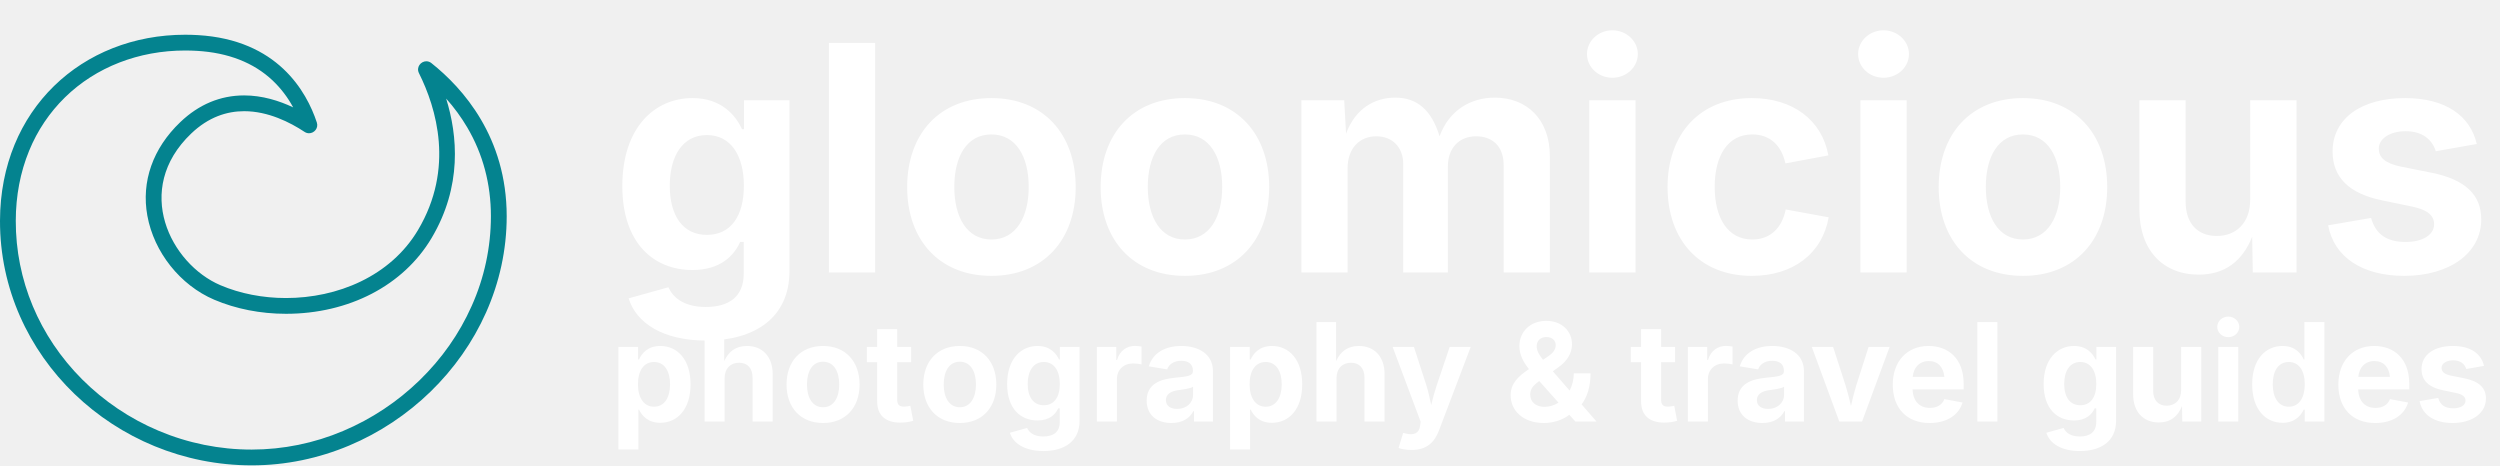
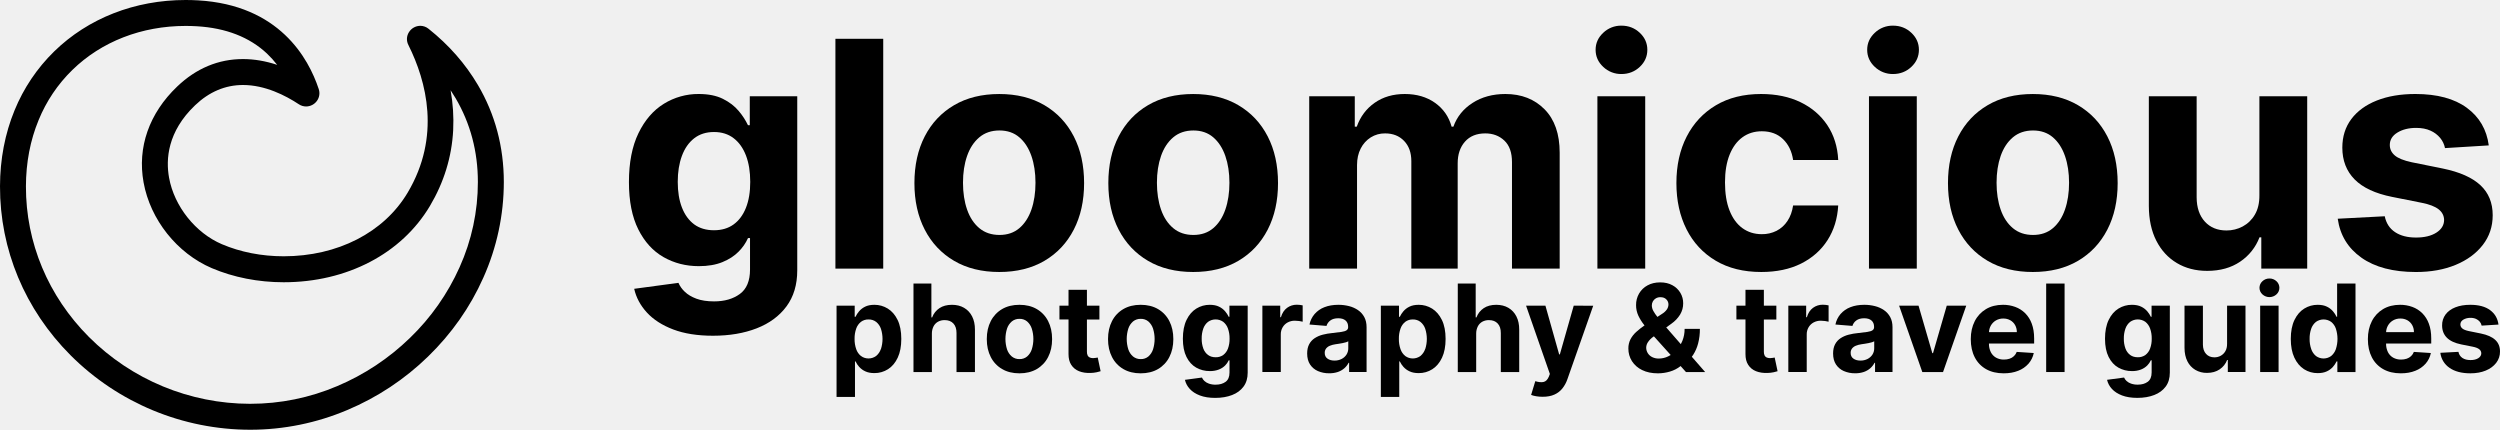
- <svg xmlns="http://www.w3.org/2000/svg" viewBox="0 0 4754.44 884.97">
-   <defs>
-     <style>.e1d3ab99-e8d8-4482-aae0-013c783a5078{font-size:260px;}.acd7e828-5415-4cb2-bfef-47c9fd7e881b,.e1d3ab99-e8d8-4482-aae0-013c783a5078{fill:#fff;font-family:Inter-Bold, Inter;font-weight:700;}.ab1e3294-019b-4909-8ded-3d823a5dafdb{letter-spacing:-0.01em;}.e8faaa75-feec-42ca-b195-f9c4faadb987{letter-spacing:-0.02em;}.fb03fbf7-3711-46b2-ae72-09caea67f5d3{letter-spacing:-0.02em;}.b23a9012-fa3a-40e7-901a-66bbba92a5d5{letter-spacing:-0.02em;}.acd7e828-5415-4cb2-bfef-47c9fd7e881b{font-size:600px;}.bc0b1b72-359f-4814-9447-6a8b5786d9f8{fill:#04838f;}</style>
-   </defs>
-   <g id="b26b5d61-14d8-450b-ae82-1ccd635f847d" data-name="Layer 2">
-     <g id="ac0f1319-77d2-4419-9e05-df0dc18657ac" data-name="card">
-       <text id="f086470c-ddf1-4276-867e-518274ff531b" data-name="tagline" class="e1d3ab99-e8d8-4482-aae0-013c783a5078" transform="translate(1159.79 801.67)">pho<tspan class="ab1e3294-019b-4909-8ded-3d823a5dafdb" x="486.29" y="0">t</tspan>
-         <tspan x="585.82" y="0">og</tspan>
-         <tspan class="e8faaa75-feec-42ca-b195-f9c4faadb987" x="909.99" y="0">r</tspan>
-         <tspan x="1012.29" y="0">ap</tspan>
-         <tspan class="fb03fbf7-3711-46b2-ae72-09caea67f5d3" x="1327.59" y="0">h</tspan>
-         <tspan x="1484.73" y="0">y &amp; t</tspan>
-         <tspan class="e8faaa75-feec-42ca-b195-f9c4faadb987" x="2033.91" y="0">r</tspan>
-         <tspan class="fb03fbf7-3711-46b2-ae72-09caea67f5d3" x="2136.21" y="0">a</tspan>
-         <tspan class="b23a9012-fa3a-40e7-901a-66bbba92a5d5" x="2281.9" y="0">v</tspan>
-         <tspan x="2429.54" y="0">el guides</tspan>
-       </text>
-       <text id="bbc412e5-6485-4388-98be-9fad13a6a4be" data-name="name" class="acd7e828-5415-4cb2-bfef-47c9fd7e881b" transform="translate(1159.79 518.18)">gloomicious</text>
-       <path id="e6489ed0-867c-4aba-8b40-204de8cba7e0" data-name="logo" class="bc0b1b72-359f-4814-9447-6a8b5786d9f8" d="M352.29,96.06c7.33,0,14.79.22,22.18.65,59.45,3.45,107.85,22.36,143.84,56.19a203.75,203.75,0,0,1,39.19,51.27c-26.64-12.6-58.73-22.71-93.13-22.71-45.33,0-86.21,17.1-121.53,50.83-52.16,49.82-74.4,113-62.61,177.92C292.84,479.7,342.78,542.42,407.45,570c41.05,17.51,88.22,26.77,136.4,26.77,119.76,0,223.27-53.85,276.88-144,58.47-98.37,49.57-195.24,27.74-265.31a344.73,344.73,0,0,1,40.13,54.82c29.87,50.7,45,107.57,45,169A417.17,417.17,0,0,1,897,582c-23.43,52.62-56.82,100.2-99.26,141.4a474,474,0,0,1-68,54.76,469.11,469.11,0,0,1-77.26,41.45A445.86,445.86,0,0,1,478.78,855a453.81,453.81,0,0,1-177.43-35.9A456.2,456.2,0,0,1,156,721.25C74.5,639.53,29.74,532.48,30,419.82c.11-47.67,8.66-92.49,25.42-133.2A301.25,301.25,0,0,1,123.74,185c58.78-57.36,140-88.95,228.55-88.95m0-30C156.19,66.05.48,208.11,0,419.75-.59,678,218.85,885,478.78,885S963.62,669.39,963.62,411.29c0-150.51-83.41-243.77-143.14-291.25a15.41,15.41,0,0,0-9.68-3.52c-10.51,0-19.73,11.22-14,22.66,33.1,66.34,67.8,181.1-1.83,298.24-52.5,88.32-153.62,129.37-251.1,129.37-43.87,0-87-8.31-124.63-24.37-94.88-40.48-167-182.1-55.66-288.43,32.88-31.41,67.83-42.53,100.81-42.53,45.45,0,87.17,21.1,114.74,39.31a15.39,15.39,0,0,0,8.55,2.65c9.81,0,18.45-9.66,14.85-20.52C583,174,527.75,75.57,376.21,66.76q-12-.7-23.92-.7Z" />
+ <svg xmlns="http://www.w3.org/2000/svg" viewBox="0 0 4746.55 815.91">
+   <g id="card-travel-guides" data-name="card travel guides">
+     <g id="tagline">
+       <path d="M1685.58,585.89a47.5,47.5,0,0,0-25.43-7.18q-10.58,0-17.68,3.57a35.1,35.1,0,0,0-11.48,8.86,46,46,0,0,0-6.69,10.37h-1.55V580.35h-34.46V753.6h35V686.17h1.06a42.59,42.59,0,0,0,6.89,10.38A35.37,35.37,0,0,0,1642.8,705q7.1,3.36,17.27,3.36a47.16,47.16,0,0,0,26-7.42q11.61-7.43,18.38-21.91t6.77-35.56q0-21.64-7-36T1685.58,585.89Zm-13.16,76.86a29.11,29.11,0,0,1-9,13.12,24.5,24.5,0,0,1-28.79.09,28.76,28.76,0,0,1-9-13,56,56,0,0,1-3.12-19.6,55.32,55.32,0,0,1,3.12-19.52,28.08,28.08,0,0,1,9-12.8,22.9,22.9,0,0,1,14.4-4.51,22.66,22.66,0,0,1,14.51,4.67,28.67,28.67,0,0,1,9,13,62.59,62.59,0,0,1,0,38.6Z" />
+       <path d="M1830.4,584.41q-9.8-5.7-22.92-5.7-14.36,0-23.87,6.36a35.89,35.89,0,0,0-13.79,17.51h-1.47V538.35h-34v168h34.94V633.51a30,30,0,0,1,3.16-13.91,21.29,21.29,0,0,1,8.53-8.82,25.52,25.52,0,0,1,12.59-3q10.67,0,16.61,6.48t5.87,18.13v74h35V626.12q.07-14.76-5.38-25.39A39,39,0,0,0,1830.4,584.41Z" />
+       <path d="M1968.54,586.87q-13.9-8.16-33-8.16t-33,8.16a55.1,55.1,0,0,0-21.45,22.81q-7.56,14.64-7.55,34.16,0,19.36,7.55,34a55.1,55.1,0,0,0,21.45,22.81q13.9,8.16,33,8.16t33-8.16A55.1,55.1,0,0,0,1990,677.84q7.56-14.64,7.55-34,0-19.51-7.55-34.16A55.1,55.1,0,0,0,1968.54,586.87ZM1959,663.2a30.62,30.62,0,0,1-8.82,13.58,21.59,21.59,0,0,1-14.52,5,22.18,22.18,0,0,1-14.72-5,30.07,30.07,0,0,1-9-13.58,65.77,65.77,0,0,1,0-39.21,30.37,30.37,0,0,1,9-13.62,22.1,22.1,0,0,1,14.72-5,21.51,21.51,0,0,1,14.52,5A30.93,30.93,0,0,1,1959,624a65.77,65.77,0,0,1,0,39.21Z" />
+       <path d="M2080.39,679.48a26.43,26.43,0,0,1-4.92.46,16.58,16.58,0,0,1-6.19-1.07,8.13,8.13,0,0,1-4.15-3.73,15.75,15.75,0,0,1-1.47-7.51v-61h23.7V580.35h-23.7V550.16h-34.95v30.19h-17.22V606.6h17.22v65.62q-.07,12.39,5.17,20.51a30.88,30.88,0,0,0,14.72,12q9.48,3.85,22.11,3.36a61.26,61.26,0,0,0,11.57-1.35q4.75-1.11,7.38-1.93l-5.49-26Z" />
+       <path d="M2198.72,586.87q-13.91-8.16-33-8.16t-33,8.16a55.1,55.1,0,0,0-21.45,22.81q-7.56,14.64-7.55,34.16,0,19.36,7.55,34a55.1,55.1,0,0,0,21.45,22.81q13.91,8.16,33,8.16t33-8.16a55.1,55.1,0,0,0,21.45-22.81q7.54-14.64,7.55-34,0-19.51-7.55-34.16A55.1,55.1,0,0,0,2198.72,586.87Zm-9.51,76.33a30.62,30.62,0,0,1-8.82,13.58,21.62,21.62,0,0,1-14.52,5,22.22,22.22,0,0,1-14.73-5,30.14,30.14,0,0,1-8.94-13.58,65.77,65.77,0,0,1,0-39.21,30.44,30.44,0,0,1,8.94-13.62,22.15,22.15,0,0,1,14.73-5,21.55,21.55,0,0,1,14.52,5,30.93,30.93,0,0,1,8.82,13.62,65.77,65.77,0,0,1,0,39.21Z" />
+       <path d="M2334.2,601.51h-1.32a48.65,48.65,0,0,0-6.76-10.37,35.1,35.1,0,0,0-11.53-8.86q-7.14-3.57-17.72-3.57a47.69,47.69,0,0,0-25.47,7.14q-11.61,7.13-18.58,21.49t-7,35.76q0,20.92,6.85,34.58t18.45,20.26a51.28,51.28,0,0,0,25.8,6.6,45.36,45.36,0,0,0,17.23-2.95A34.69,34.69,0,0,0,2326,694a33.11,33.11,0,0,0,6.89-9.92h1.48v23.05q0,12.38-7.42,17.8t-18.83,5.41a37,37,0,0,1-12.92-2,24.21,24.21,0,0,1-8.49-5,20.3,20.3,0,0,1-4.68-6.52l-32.32,4.34a37.63,37.63,0,0,0,9.27,17.31q7.14,7.8,19.24,12.39t29.08,4.59q18,0,31.95-5.41T2361,734q7.88-10.62,7.87-26.37V580.35H2334.2Zm-2.83,60.42a26.7,26.7,0,0,1-9,12.14,23.81,23.81,0,0,1-14.31,4.22q-8.61,0-14.48-4.3a26.69,26.69,0,0,1-8.94-12.22,52,52,0,0,1-3.08-18.83,54.32,54.32,0,0,1,3-19,28.3,28.3,0,0,1,8.94-12.84,25.08,25.08,0,0,1,28.87-.12,28.08,28.08,0,0,1,9,12.67,54.09,54.09,0,0,1,3.11,19.24A51.36,51.36,0,0,1,2331.37,661.93Z" />
+       <path d="M2462.25,578.54a30.56,30.56,0,0,0-18.71,6q-8.11,6-11.56,17.76h-1.32v-22h-33.88v126h34.95V635.06a26.18,26.18,0,0,1,3.49-13.61,24.59,24.59,0,0,1,9.51-9.23,27.94,27.94,0,0,1,13.74-3.32,61.63,61.63,0,0,1,8,.57,45.59,45.59,0,0,1,6.81,1.31v-31a40.57,40.57,0,0,0-5.33-.9A52.66,52.66,0,0,0,2462.25,578.54Z" />
+       <path d="M2578.36,588.8a53,53,0,0,0-17.14-7.63,81.17,81.17,0,0,0-20.14-2.46q-15.1,0-26.54,4.55a47,47,0,0,0-18.66,13,44.27,44.27,0,0,0-9.68,19.89l32.32,2.63a19.44,19.44,0,0,1,7.38-10.38q5.58-4.14,15-4.14,8.94,0,13.83,4.27t4.88,12v.5a6.86,6.86,0,0,1-3,6.07q-3,2.05-9.76,3.07t-17.72,2.18a114.61,114.61,0,0,0-17.84,3.11,51,51,0,0,0-15.14,6.57,31.19,31.19,0,0,0-10.5,11.48q-3.85,7.14-3.85,17.64,0,12.47,5.45,20.79a34,34,0,0,0,14.89,12.55,52,52,0,0,0,21.49,4.23,49.93,49.93,0,0,0,16.49-2.5,36.79,36.79,0,0,0,12.23-7,35.22,35.22,0,0,0,8.12-10.37h1v17.47h33.14v-85q0-11.24-4.35-19.31A37.3,37.3,0,0,0,2578.36,588.8Zm-18.5,72.51a21.61,21.61,0,0,1-3.36,11.9,23.76,23.76,0,0,1-9.27,8.32,29,29,0,0,1-13.62,3.08q-8,0-13.25-3.73t-5.2-10.87a13.12,13.12,0,0,1,2.54-8.24,17.31,17.31,0,0,1,7.14-5.3,43.65,43.65,0,0,1,10.74-2.87q2.88-.4,6.4-.94t7.05-1.23a64.51,64.51,0,0,0,6.36-1.56,17.62,17.62,0,0,0,4.47-1.93Z" />
+       <path d="M2719,585.89a47.5,47.5,0,0,0-25.43-7.18q-10.58,0-17.68,3.57a35.1,35.1,0,0,0-11.48,8.86,46,46,0,0,0-6.69,10.37h-1.55V580.35h-34.46V753.6h34.95V686.17h1.06a42.59,42.59,0,0,0,6.89,10.38,35.37,35.37,0,0,0,11.61,8.49q7.09,3.36,17.27,3.36a47.16,47.16,0,0,0,26-7.42q11.61-7.43,18.38-21.91t6.76-35.56q0-21.64-7-36T2719,585.89Zm-13.16,76.86a29.11,29.11,0,0,1-9,13.12,24.5,24.5,0,0,1-28.79.09,28.76,28.76,0,0,1-9-13,56,56,0,0,1-3.12-19.6,55.32,55.32,0,0,1,3.12-19.52,28.08,28.08,0,0,1,9-12.8,22.9,22.9,0,0,1,14.4-4.51,22.66,22.66,0,0,1,14.51,4.67,28.67,28.67,0,0,1,9,13,62.59,62.59,0,0,1,0,38.6Z" />
+       <path d="M2863.82,584.41q-9.8-5.7-22.92-5.7-14.36,0-23.87,6.36a35.89,35.89,0,0,0-13.79,17.51h-1.47V538.35h-34v168h34.94V633.51a30,30,0,0,1,3.16-13.91,21.29,21.29,0,0,1,8.53-8.82,25.52,25.52,0,0,1,12.59-3q10.66,0,16.61,6.48t5.87,18.13v74h34.95V626.12q.08-14.76-5.38-25.39A39,39,0,0,0,2863.82,584.41Z" />
+       <path d="M2961.56,672.88h-1.31l-26.08-92.53h-36.75L2942.61,710l-2.05,5.33q-3.69,8.54-10,9.89t-15.62-1.52L2907,749.83a52.2,52.2,0,0,0,9.56,2.5,71.65,71.65,0,0,0,12.43,1q13,0,22.15-4.14a40.51,40.51,0,0,0,15.21-11.65,58.76,58.76,0,0,0,9.56-17.59l49-139.46-37-.16Z" />
+       <path d="M3214.71,673.66a74.93,74.93,0,0,0,9.35-21.49,105.39,105.39,0,0,0,3.37-27.77h-29a59.33,59.33,0,0,1-4.27,22.89,63.73,63.73,0,0,1-2.92,6.11l-27.68-31.75,9.85-7.09a59.68,59.68,0,0,0,16.45-17.27,40.6,40.6,0,0,0,5.86-21.53,38.13,38.13,0,0,0-5.29-19.73,39.24,39.24,0,0,0-15.09-14.44q-9.81-5.46-23.26-5.46-13.78,0-24.11,5.71a41.09,41.09,0,0,0-16,15.46,42.8,42.8,0,0,0-5.7,22,46.58,46.58,0,0,0,4.34,20.06,88.06,88.06,0,0,0,10.87,17.39l.87,1.07a148.55,148.55,0,0,0-15.76,12.38,50.68,50.68,0,0,0-11,14.07,37.62,37.62,0,0,0-3.93,17.47,43.85,43.85,0,0,0,6.76,23.92,46.84,46.84,0,0,0,19.4,16.94q12.63,6.23,30,6.23a81,81,0,0,0,22.76-3.36A59.47,59.47,0,0,0,3190.85,695L3201,706.35h36.42l-25.3-29C3213,676.14,3213.88,674.93,3214.71,673.66Zm-76.49-101.55a15.73,15.73,0,0,1,5.62-5.67,16.29,16.29,0,0,1,8.53-2.17q7.38-.07,11.4,4.18a13.31,13.31,0,0,1,4,9.27,17.23,17.23,0,0,1-2.95,9.72,30.37,30.37,0,0,1-9.27,8.5l-8.75,5.75a74.61,74.61,0,0,1-7.66-11.17,22.13,22.13,0,0,1-2.95-10.66A15.21,15.21,0,0,1,3138.22,572.11Zm28.87,104.58a40.81,40.81,0,0,1-17.51,4.07,27.79,27.79,0,0,1-12.72-2.75,20.56,20.56,0,0,1-8.36-7.51,19.93,19.93,0,0,1-3-10.74,19.13,19.13,0,0,1,3.33-10.14,39.09,39.09,0,0,1,10.29-10.37l1-.7L3172,674A47.42,47.42,0,0,1,3167.09,676.69Z" />
+       <path d="M3365.65,679.48a26.43,26.43,0,0,1-4.92.46,16.63,16.63,0,0,1-6.2-1.07,8.11,8.11,0,0,1-4.14-3.73,15.74,15.74,0,0,1-1.48-7.51v-61h23.71V580.35h-23.71V550.16H3314v30.19h-17.23V606.6H3314v65.62q-.09,12.39,5.17,20.51a30.83,30.83,0,0,0,14.72,12q9.48,3.85,22.11,3.36a61.14,61.14,0,0,0,11.56-1.35q4.77-1.11,7.39-1.93l-5.5-26Z" />
+       <path d="M3460.8,578.54a30.53,30.53,0,0,0-18.7,6q-8.11,6-11.57,17.76h-1.31v-22h-33.88v126h34.95V635.06a26.27,26.27,0,0,1,3.48-13.61,24.69,24.69,0,0,1,9.52-9.23A27.94,27.94,0,0,1,3457,608.9a61.63,61.63,0,0,1,8,.57,45.85,45.85,0,0,1,6.81,1.31v-31a40.75,40.75,0,0,0-5.34-.9A52.51,52.51,0,0,0,3460.8,578.54Z" />
+       <path d="M3576.92,588.8a53,53,0,0,0-17.15-7.63,81,81,0,0,0-20.13-2.46q-15.1,0-26.54,4.55a47,47,0,0,0-18.66,13,44.16,44.16,0,0,0-9.68,19.89l32.32,2.63a19.44,19.44,0,0,1,7.38-10.38q5.58-4.14,15-4.14,8.94,0,13.82,4.27t4.88,12v.5a6.86,6.86,0,0,1-3,6.07q-3,2.05-9.76,3.07t-17.72,2.18a114.41,114.41,0,0,0-17.84,3.11,51,51,0,0,0-15.14,6.57,31.19,31.19,0,0,0-10.5,11.48q-3.85,7.14-3.85,17.64,0,12.47,5.45,20.79a34,34,0,0,0,14.89,12.55,52,52,0,0,0,21.49,4.23,50,50,0,0,0,16.49-2.5,36.64,36.64,0,0,0,12.22-7,35.05,35.05,0,0,0,8.12-10.37h1v17.47h33.14v-85q0-11.24-4.35-19.31A37.3,37.3,0,0,0,3576.92,588.8Zm-18.5,72.51a21.61,21.61,0,0,1-3.36,11.9,23.9,23.9,0,0,1-9.27,8.32,29,29,0,0,1-13.62,3.08q-8,0-13.25-3.73T3513.71,670a13.12,13.12,0,0,1,2.55-8.24,17.34,17.34,0,0,1,7.13-5.3,43.85,43.85,0,0,1,10.75-2.87c1.91-.27,4.05-.58,6.4-.94s4.7-.76,7.05-1.23,4.47-1,6.36-1.56a17.62,17.62,0,0,0,4.47-1.93Z" />
+       <polygon points="3670.06 670.5 3668.75 670.5 3642.58 580.35 3605.67 580.35 3649.72 706.35 3689.09 706.35 3733.15 580.35 3696.15 580.35 3670.06 670.5" />
+       <path d="M3845,594.62a52.49,52.49,0,0,0-18.87-11.93,66.71,66.71,0,0,0-23.25-4q-18.54,0-32.28,8.2a55.71,55.71,0,0,0-21.29,22.89q-7.54,14.69-7.55,34.12,0,19.94,7.55,34.5a53.48,53.48,0,0,0,21.53,22.47q14,7.92,33.43,7.92,15.58,0,27.52-4.8a50.38,50.38,0,0,0,19.52-13.45,44.06,44.06,0,0,0,10.05-20.3L3829,668.12a21.21,21.21,0,0,1-5.25,8,22,22,0,0,1-8.28,4.92,32.9,32.9,0,0,1-10.67,1.64,29.83,29.83,0,0,1-15.17-3.69,25,25,0,0,1-9.89-10.5,35.08,35.08,0,0,1-3.48-16.16v-.08h85.8v-9.6q0-16.07-4.51-28.09A54.56,54.56,0,0,0,3845,594.62Zm-68.66,36a27.6,27.6,0,0,1,3.48-12.42,26.27,26.27,0,0,1,9.56-9.77,26.92,26.92,0,0,1,14.07-3.65,26.37,26.37,0,0,1,13.41,3.33,23.84,23.84,0,0,1,9.07,9.14,26.87,26.87,0,0,1,3.28,13.37Z" />
+       <rect x="3884.91" y="538.35" width="34.95" height="168" />
+       <path d="M4085,601.51h-1.31a49.1,49.1,0,0,0-6.77-10.37,35.1,35.1,0,0,0-11.53-8.86q-7.14-3.57-17.72-3.57a47.69,47.69,0,0,0-25.47,7.14q-11.61,7.13-18.58,21.49t-7,35.76q0,20.92,6.85,34.58t18.46,20.26a51.26,51.26,0,0,0,25.8,6.6,45.34,45.34,0,0,0,17.22-2.95,34.69,34.69,0,0,0,11.81-7.63,33.15,33.15,0,0,0,6.9-9.92h1.47v23.05q0,12.38-7.42,17.8t-18.83,5.41a37.08,37.08,0,0,1-12.92-2,24.21,24.21,0,0,1-8.49-5,20.11,20.11,0,0,1-4.67-6.52l-32.32,4.34a37.44,37.44,0,0,0,9.27,17.31q7.13,7.8,19.23,12.39t29.08,4.59q18,0,31.95-5.41t21.78-16q7.88-10.62,7.88-26.37V580.35H4085Zm-2.83,60.42a26.7,26.7,0,0,1-9,12.14,23.81,23.81,0,0,1-14.31,4.22q-8.61,0-14.48-4.3a26.69,26.69,0,0,1-8.94-12.22,52,52,0,0,1-3.08-18.83,54.55,54.55,0,0,1,3-19,28.3,28.3,0,0,1,8.94-12.84,25.1,25.1,0,0,1,28.88-.12,28.14,28.14,0,0,1,9,12.67,53.86,53.86,0,0,1,3.12,19.24A51.35,51.35,0,0,1,4082.15,661.93Z" />
+       <path d="M4228.37,652.7q.07,8.44-3.32,14.19a22.51,22.51,0,0,1-8.91,8.66,24.85,24.85,0,0,1-11.81,2.91q-9.91,0-15.83-6.48t-6-17.64v-74h-34.94v80.23q.08,14.76,5.45,25.34a39.18,39.18,0,0,0,15,16.33,42.45,42.45,0,0,0,22.23,5.74q14.19,0,24.08-6.73a37.2,37.2,0,0,0,14.15-17.8h1.31v22.89h33.55v-126h-34.94Z" />
+       <path d="M4308.76,528.75a18.82,18.82,0,0,0-13.29,5.21,16.72,16.72,0,0,0,0,24.94,19.71,19.71,0,0,0,26.7,0,16.8,16.8,0,0,0,0-24.94A18.87,18.87,0,0,0,4308.76,528.75Z" />
+       <rect x="4291.2" y="580.35" width="34.95" height="126" />
+       <path d="M4437.3,601.51h-1.07a46,46,0,0,0-6.69-10.37,35.1,35.1,0,0,0-11.48-8.86q-7.1-3.57-17.68-3.57a47.46,47.46,0,0,0-25.47,7.18q-11.61,7.17-18.58,21.57t-7,36q0,21.09,6.77,35.56T4374.5,701a47.16,47.16,0,0,0,26,7.42q10.17,0,17.27-3.36a34.88,34.88,0,0,0,11.57-8.49,45,45,0,0,0,6.93-10.38h1.48v20.18h34.45v-168H4437.3ZM4434.88,663a29.32,29.32,0,0,1-9,13,24.5,24.5,0,0,1-28.79-.09,29.18,29.18,0,0,1-8.94-13.12,56.3,56.3,0,0,1-3.08-19.4,55.58,55.58,0,0,1,3-19.2,28.58,28.58,0,0,1,8.94-13,25,25,0,0,1,28.87-.16,28,28,0,0,1,9,12.8,62.68,62.68,0,0,1,0,39.12Z" />
+       <path d="M4598.94,594.62a52.49,52.49,0,0,0-18.87-11.93,66.73,66.73,0,0,0-23.26-4q-18.54,0-32.28,8.2a55.69,55.69,0,0,0-21.28,22.89q-7.56,14.69-7.55,34.12,0,19.94,7.55,34.5a53.48,53.48,0,0,0,21.53,22.47q14,7.92,33.43,7.92,15.59,0,27.52-4.8a50.46,50.46,0,0,0,19.52-13.45,44.06,44.06,0,0,0,10.05-20.3L4583,668.12a21.21,21.21,0,0,1-5.25,8,22.1,22.1,0,0,1-8.28,4.92,32.94,32.94,0,0,1-10.67,1.64,29.83,29.83,0,0,1-15.17-3.69,25,25,0,0,1-9.89-10.5,35.08,35.08,0,0,1-3.49-16.16v-.08H4616v-9.6q0-16.07-4.51-28.09A54.56,54.56,0,0,0,4598.94,594.62Zm-68.66,36a27.47,27.47,0,0,1,3.48-12.42,26.2,26.2,0,0,1,9.56-9.77,26.92,26.92,0,0,1,14.07-3.65,26.42,26.42,0,0,1,13.41,3.33,23.82,23.82,0,0,1,9.06,9.14,26.76,26.76,0,0,1,3.28,13.37Z" />
+       <path d="M4737.53,645.32q-9-8.37-27.4-12.14l-22.81-4.6q-8.77-1.87-12.38-5a9.7,9.7,0,0,1-3.61-7.63q0-5.66,5.58-9.06a25.83,25.83,0,0,1,13.7-3.41,24.91,24.91,0,0,1,10.45,2,19.36,19.36,0,0,1,7.1,5.33,16.82,16.82,0,0,1,3.53,7.43l32-2q-2.3-17.38-16-27.48T4690,578.71q-16.15,0-28.18,4.76T4643.23,597a33.83,33.83,0,0,0-6.6,20.92q0,14.12,9,23.21t27.44,12.8l21.82,4.35q8.21,1.63,12.14,4.72a9.72,9.72,0,0,1,4,7.83q-.07,5.65-5.7,9.23t-14.81,3.57q-9.35,0-15.34-4a17.5,17.5,0,0,1-7.54-11.61l-34.37,1.81a40.35,40.35,0,0,0,17.35,28.5q14.8,10.46,39.82,10.46,16.41,0,29-5.21T4739.29,689a34.43,34.43,0,0,0,7.26-21.74Q4746.55,653.7,4737.53,645.32Z" />
    </g>
+     <g id="name">
+       <path d="M1353.69,637.43q-44.12,0-75.54-11.93t-50-32.18q-18.54-20.24-24.08-45l84-11.3A52.16,52.16,0,0,0,1300.21,554q8.31,8,22,13.11t33.56,5.11q29.61,0,48.9-14.06T1424,511.93V452.06h-3.84a86.26,86.26,0,0,1-17.9,25.78q-11.92,12.15-30.68,19.82t-44.74,7.67q-36.87,0-67-17.15t-47.94-52.63q-17.79-35.48-17.79-89.81,0-55.61,18.11-92.9T1260.47,197a123.88,123.88,0,0,1,66.16-18.54q27.48,0,46,9.27t29.93,23a127.15,127.15,0,0,1,17.58,27h3.41v-55h90.13V513.21q0,40.9-20.45,68.5t-56.57,41.66Q1400.56,637.42,1353.69,637.43Zm1.91-200.28q21.95,0,37.18-11t23.44-31.53q8.21-20.56,8.2-49.33t-8.09-50q-8.1-21.19-23.44-32.92t-37.29-11.72q-22.36,0-37.71,12t-23.22,33.34q-7.89,21.32-7.89,49.22,0,28.35,8,48.9T1318,426Q1333.23,437.15,1355.6,437.15Z" />
+       <path d="M1676.91,73.65V510h-90.77V73.65Z" />
+       <path d="M1897.21,516.41q-49.65,0-85.76-21.2T1755.73,436q-19.61-38-19.6-88.31,0-50.71,19.6-88.75t55.72-59.23q36.12-21.19,85.76-21.2t85.76,21.2q36.12,21.21,55.72,59.23t19.6,88.75q0,50.28-19.6,88.31T1983,495.21Q1946.87,516.41,1897.21,516.41Zm.43-70.32q22.58,0,37.71-12.89t22.91-35.26Q1966,375.57,1966,347t-7.77-50.93q-7.79-22.36-22.91-35.36t-37.71-13q-22.8,0-38.25,13t-23.22,35.36q-7.79,22.38-7.78,50.93t7.78,50.92q7.77,22.38,23.22,35.26T1897.64,446.09Z" />
+       <path d="M2265.39,516.41q-49.65,0-85.76-21.2T2123.91,436q-19.6-38-19.6-88.31,0-50.71,19.6-88.75t55.72-59.23q36.12-21.19,85.76-21.2t85.76,21.2q36.12,21.21,55.72,59.23t19.6,88.75q0,50.28-19.6,88.31t-55.72,59.24Q2315,516.41,2265.39,516.41Zm.43-70.32q22.57,0,37.71-12.89t22.91-35.26q7.77-22.37,7.77-50.92t-7.77-50.93q-7.79-22.36-22.91-35.36t-37.71-13q-22.8,0-38.25,13t-23.22,35.36q-7.79,22.38-7.78,50.93t7.78,50.92q7.77,22.38,23.22,35.26T2265.82,446.09Z" />
+       <path d="M2485.7,510V182.74h86.51v57.74H2576q10.23-28.75,34.09-45.38t57.11-16.62q33.66,0,57.31,16.73t31.54,45.27h3.41q10-28.12,36.32-45.06t62.33-16.94q45.79,0,74.46,29.08t28.66,82.36V510h-90.55V307.81q0-27.27-14.49-40.91T2820,253.27q-24.72,0-38.57,15.66t-13.85,41.23V510h-88V305.9q0-24.07-13.74-38.36t-36.11-14.27a50,50,0,0,0-27.17,7.56,53.4,53.4,0,0,0-19.07,21.1q-7,13.53-7,31.64V510Z" />
+       <path d="M3078.67,140.55A49.05,49.05,0,0,1,3043.94,127q-14.49-13.51-14.49-32.49,0-18.75,14.49-32.28a48.83,48.83,0,0,1,34.52-13.53q20.45,0,34.83,13.53t14.38,32.28q0,19-14.38,32.49T3078.67,140.55ZM3032.86,510V182.74h90.77V510Z" />
+       <path d="M3343.93,516.41q-50.28,0-86.4-21.42t-55.4-59.55q-19.27-38.13-19.28-87.78,0-50.28,19.5-88.32t55.5-59.45q36-21.4,85.65-21.41,42.83,0,75,15.56t50.93,43.67q18.75,28.12,20.66,66.06h-85.65q-3.63-24.51-19.07-39.53t-40.37-15q-21.11,0-36.76,11.4t-24.4,33.13q-8.73,21.74-8.73,52.63,0,31.32,8.63,53.27t24.4,33.45q15.75,11.5,36.86,11.5a60.51,60.51,0,0,0,28-6.39,54.63,54.63,0,0,0,20.67-18.64q8.21-12.26,10.76-29.51h85.65q-2.13,37.5-20.34,65.94t-50.18,44.43Q3387.61,516.41,3343.93,516.41Z" />
+       <path d="M3594.28,140.55A49.07,49.07,0,0,1,3559.55,127q-14.49-13.51-14.48-32.49,0-18.75,14.48-32.28a48.85,48.85,0,0,1,34.52-13.53q20.46,0,34.84,13.53t14.38,32.28q0,19-14.38,32.49T3594.28,140.55ZM3548.47,510V182.74h90.77V510Z" />
+       <path d="M3859.55,516.41q-49.65,0-85.76-21.2T3718.07,436q-19.61-38-19.6-88.31,0-50.71,19.6-88.75t55.72-59.23q36.11-21.19,85.76-21.2t85.76,21.2q36.11,21.21,55.71,59.23t19.61,88.75q0,50.28-19.61,88.31t-55.71,59.24Q3909.19,516.41,3859.55,516.41Zm.42-70.32q22.59,0,37.72-12.89t22.9-35.26q7.77-22.37,7.78-50.92t-7.78-50.93q-7.78-22.36-22.9-35.36t-37.72-13q-22.8,0-38.24,13t-23.23,35.36q-7.77,22.38-7.78,50.93t7.78,50.92q7.78,22.38,23.23,35.26T3860,446.09Z" />
+       <path d="M4289.73,370.67V182.74h90.77V510h-87.15V450.57h-3.41a96.87,96.87,0,0,1-36.75,46.23q-25.68,17.47-62.54,17.48-32.81,0-57.74-14.92T4094,457q-14-27.48-14.17-65.84V182.74h90.76V374.93q.21,29,15.56,45.81t41.12,16.83A64.57,64.57,0,0,0,4258,430a58.53,58.53,0,0,0,23.12-22.48Q4289.93,392.62,4289.73,370.67Z" />
+       <path d="M4725.23,276.07l-83.09,5.11A43.76,43.76,0,0,0,4633,261.9a50.32,50.32,0,0,0-18.43-13.85q-11.4-5.22-27.17-5.22-21.09,0-35.58,8.84t-14.49,23.54q0,11.73,9.37,19.82t32.18,13L4638.09,320q47.73,9.8,71.17,31.53t23.43,57.1q0,32.18-18.85,56.47t-51.57,37.82q-32.7,13.53-75.32,13.53-65,0-103.44-27.17t-45.06-74l89.27-4.69q4.05,19.82,19.6,30.15T4587.17,451q23.85,0,38.46-9.26t14.8-24q-.21-12.36-10.44-20.35t-31.53-12.25l-56.68-11.3q-47.94-9.58-71.27-33.23t-23.33-60.3q0-31.53,17.15-54.33t48.37-35.16q31.22-12.36,73.19-12.36,62,0,97.69,26.21T4725.23,276.07Z" />
+     </g>
+     <path id="logo" class="cls-2" d="M907.37,161.38c-23.69-40.21-55.21-76.11-93.66-106.69A25.1,25.1,0,0,0,798,49a25.71,25.71,0,0,0-21.66,12.22,24.51,24.51,0,0,0-.92,24.32c34.38,68.9,62,173.45-1.43,280.22-45,75.66-133,120.82-235.4,120.82-41.59,0-82.11-7.91-117.18-22.88C371.13,442.3,330.76,391.56,321,337.49c-6.38-35.15-3-87.56,49.36-137.56,26.78-25.58,57.4-38.55,91-38.55,41.84,0,80.69,19.84,105.93,36.51a24.92,24.92,0,0,0,13.89,4.26,25.48,25.48,0,0,0,20.57-10.61A24.75,24.75,0,0,0,605.12,169C585.56,110,529.8,9.63,376.23.7c-7.93-.47-16-.7-23.83-.7C256,0,167.41,34.66,102.92,97.59A331.57,331.57,0,0,0,27.65,209.46C9.42,253.76.12,302.3,0,353.74c-.27,120,47.29,233.88,133.93,320.71a482.58,482.58,0,0,0,341.4,141.46,472.53,472.53,0,0,0,184.08-37.44A494.21,494.21,0,0,0,812.64,677c44.83-43.54,80.14-93.87,104.94-149.6a444.71,444.71,0,0,0,39-181.83C956.54,278.72,940,216.76,907.37,161.38ZM474.83,766.68a433.69,433.69,0,0,1-306.08-127C91.43,562.15,49,460.64,49.23,353.85c.1-45,8.16-87.3,24-125.67a281.1,281.1,0,0,1,64.11-95.32c55.23-53.93,131.62-83.63,215.1-83.63,6.9,0,14,.21,21,.61,55.37,3.22,100.28,20.68,133.46,51.87a189.76,189.76,0,0,1,19.37,21.43c-22.06-7.3-43.78-11-64.89-11-46.71,0-88.78,17.55-125,52.17-53.22,50.83-75.87,115.45-63.79,182C285.33,417,336.19,480.91,402.07,509.07c41.13,17.54,88.33,26.82,136.49,26.82,120,0,223.77-54.15,277.71-144.85,26.66-44.85,41.51-93.24,44.14-143.84a334.1,334.1,0,0,0-4.9-75.85q4.93,7.38,9.44,15c28.1,47.69,42.35,101.23,42.35,159.14a392.9,392.9,0,0,1-34.7,161.84,431,431,0,0,1-94.29,134.29,451.82,451.82,0,0,1-64.64,52.06,447.17,447.17,0,0,1-73.45,39.4,421.06,421.06,0,0,1-164.93,33.58Z" />
  </g>
</svg>
